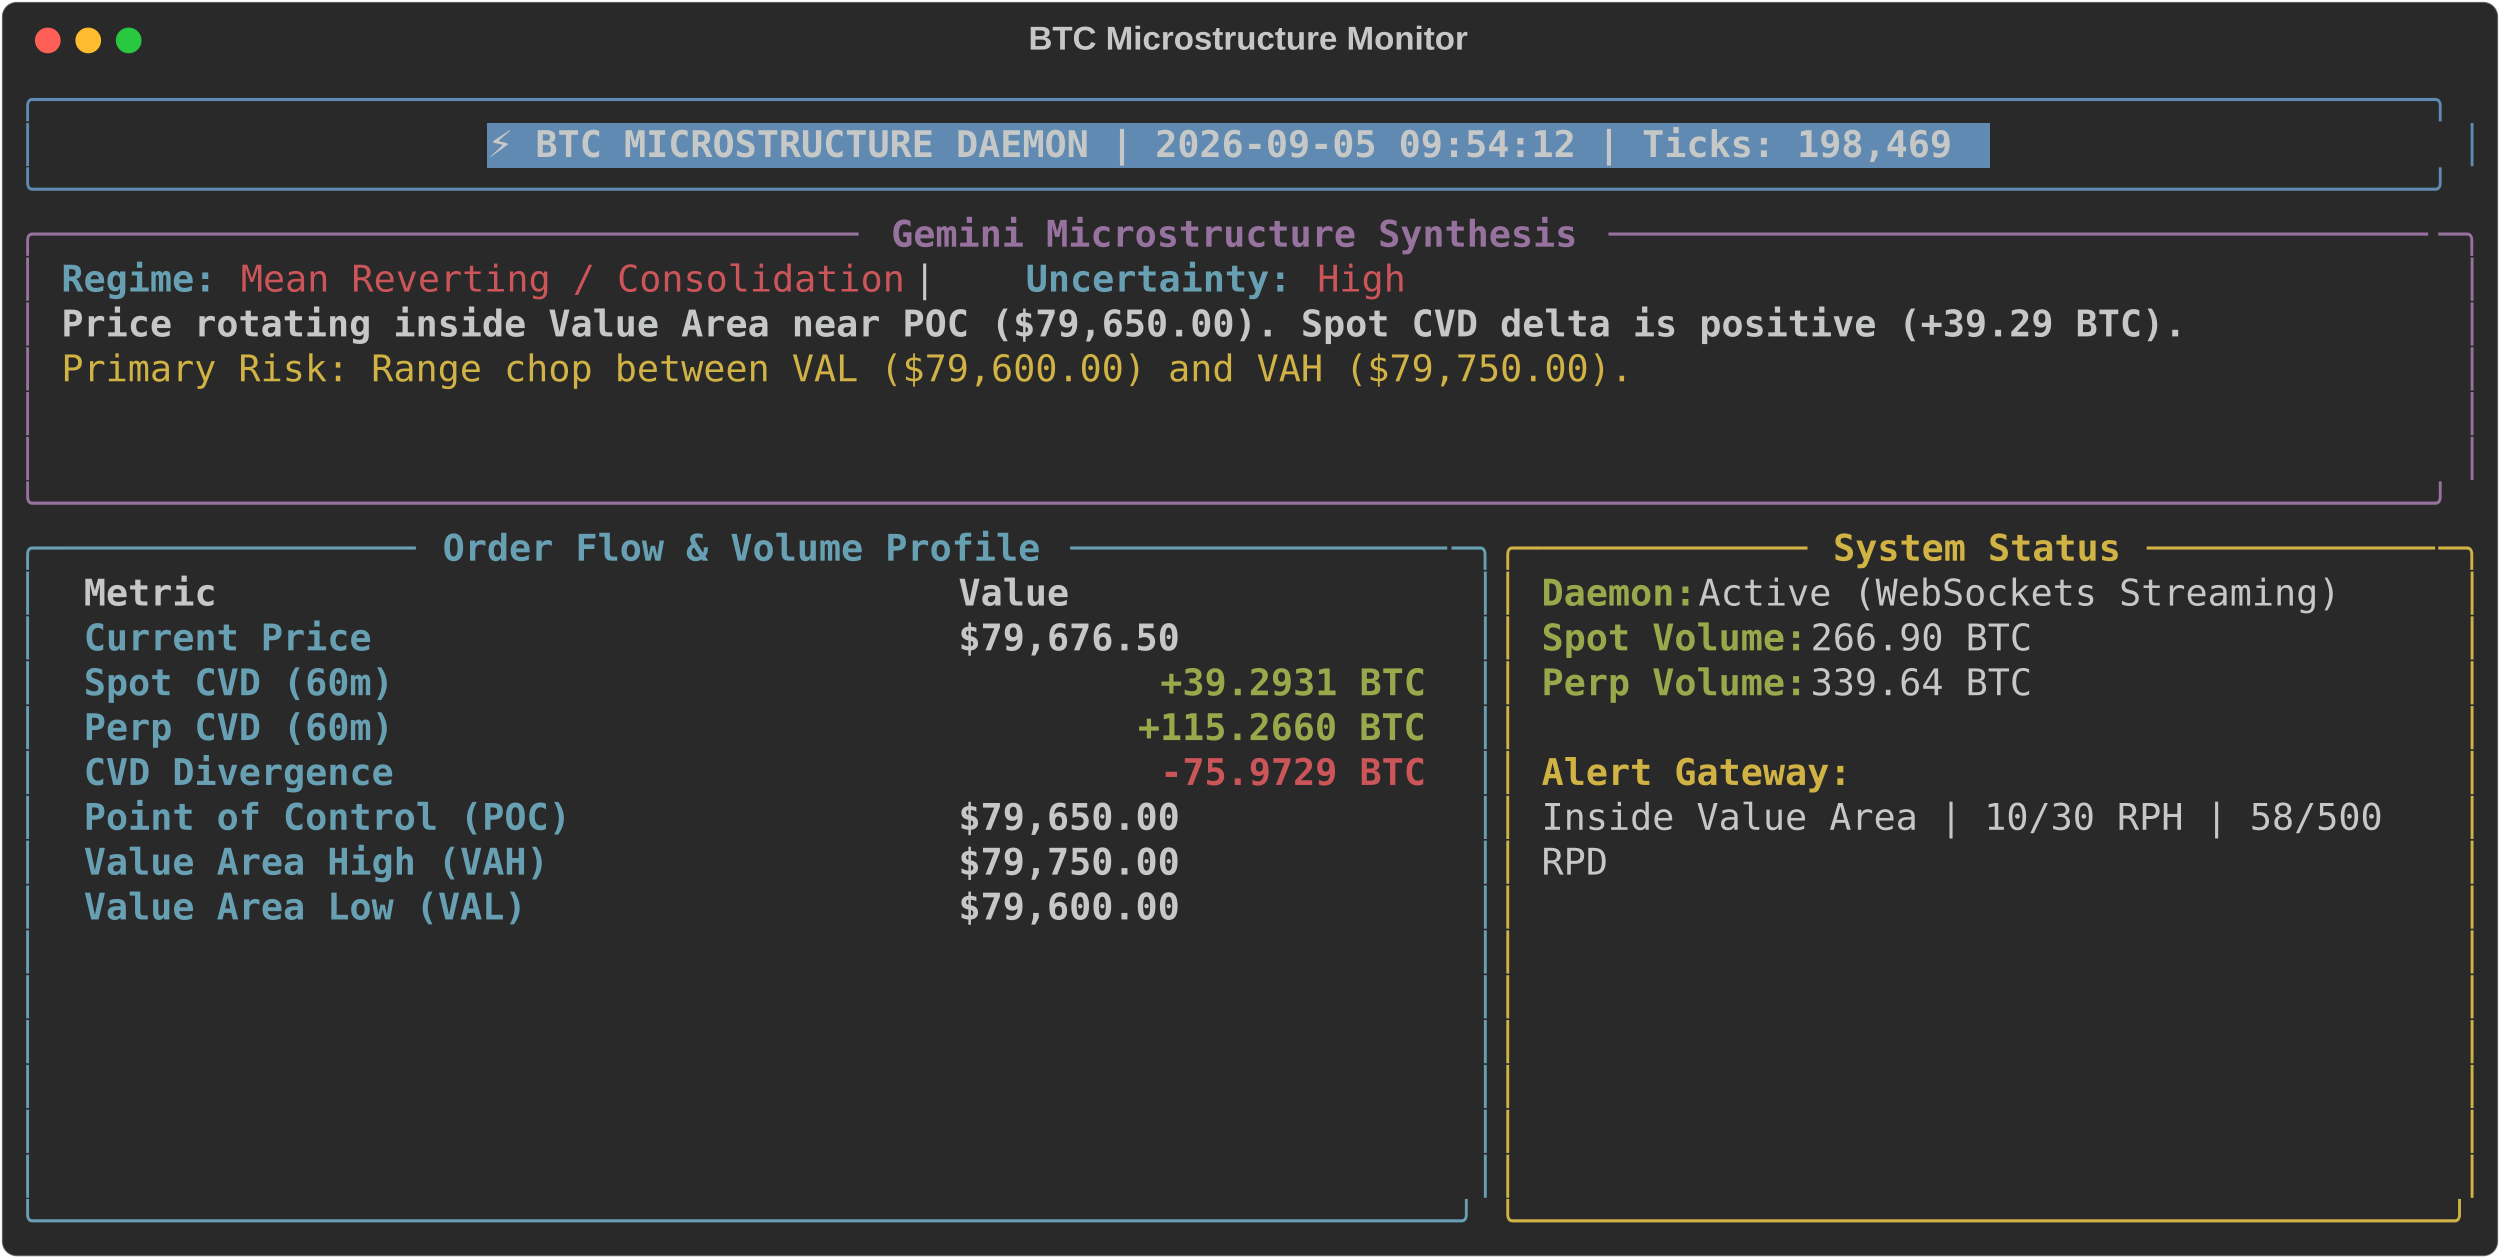
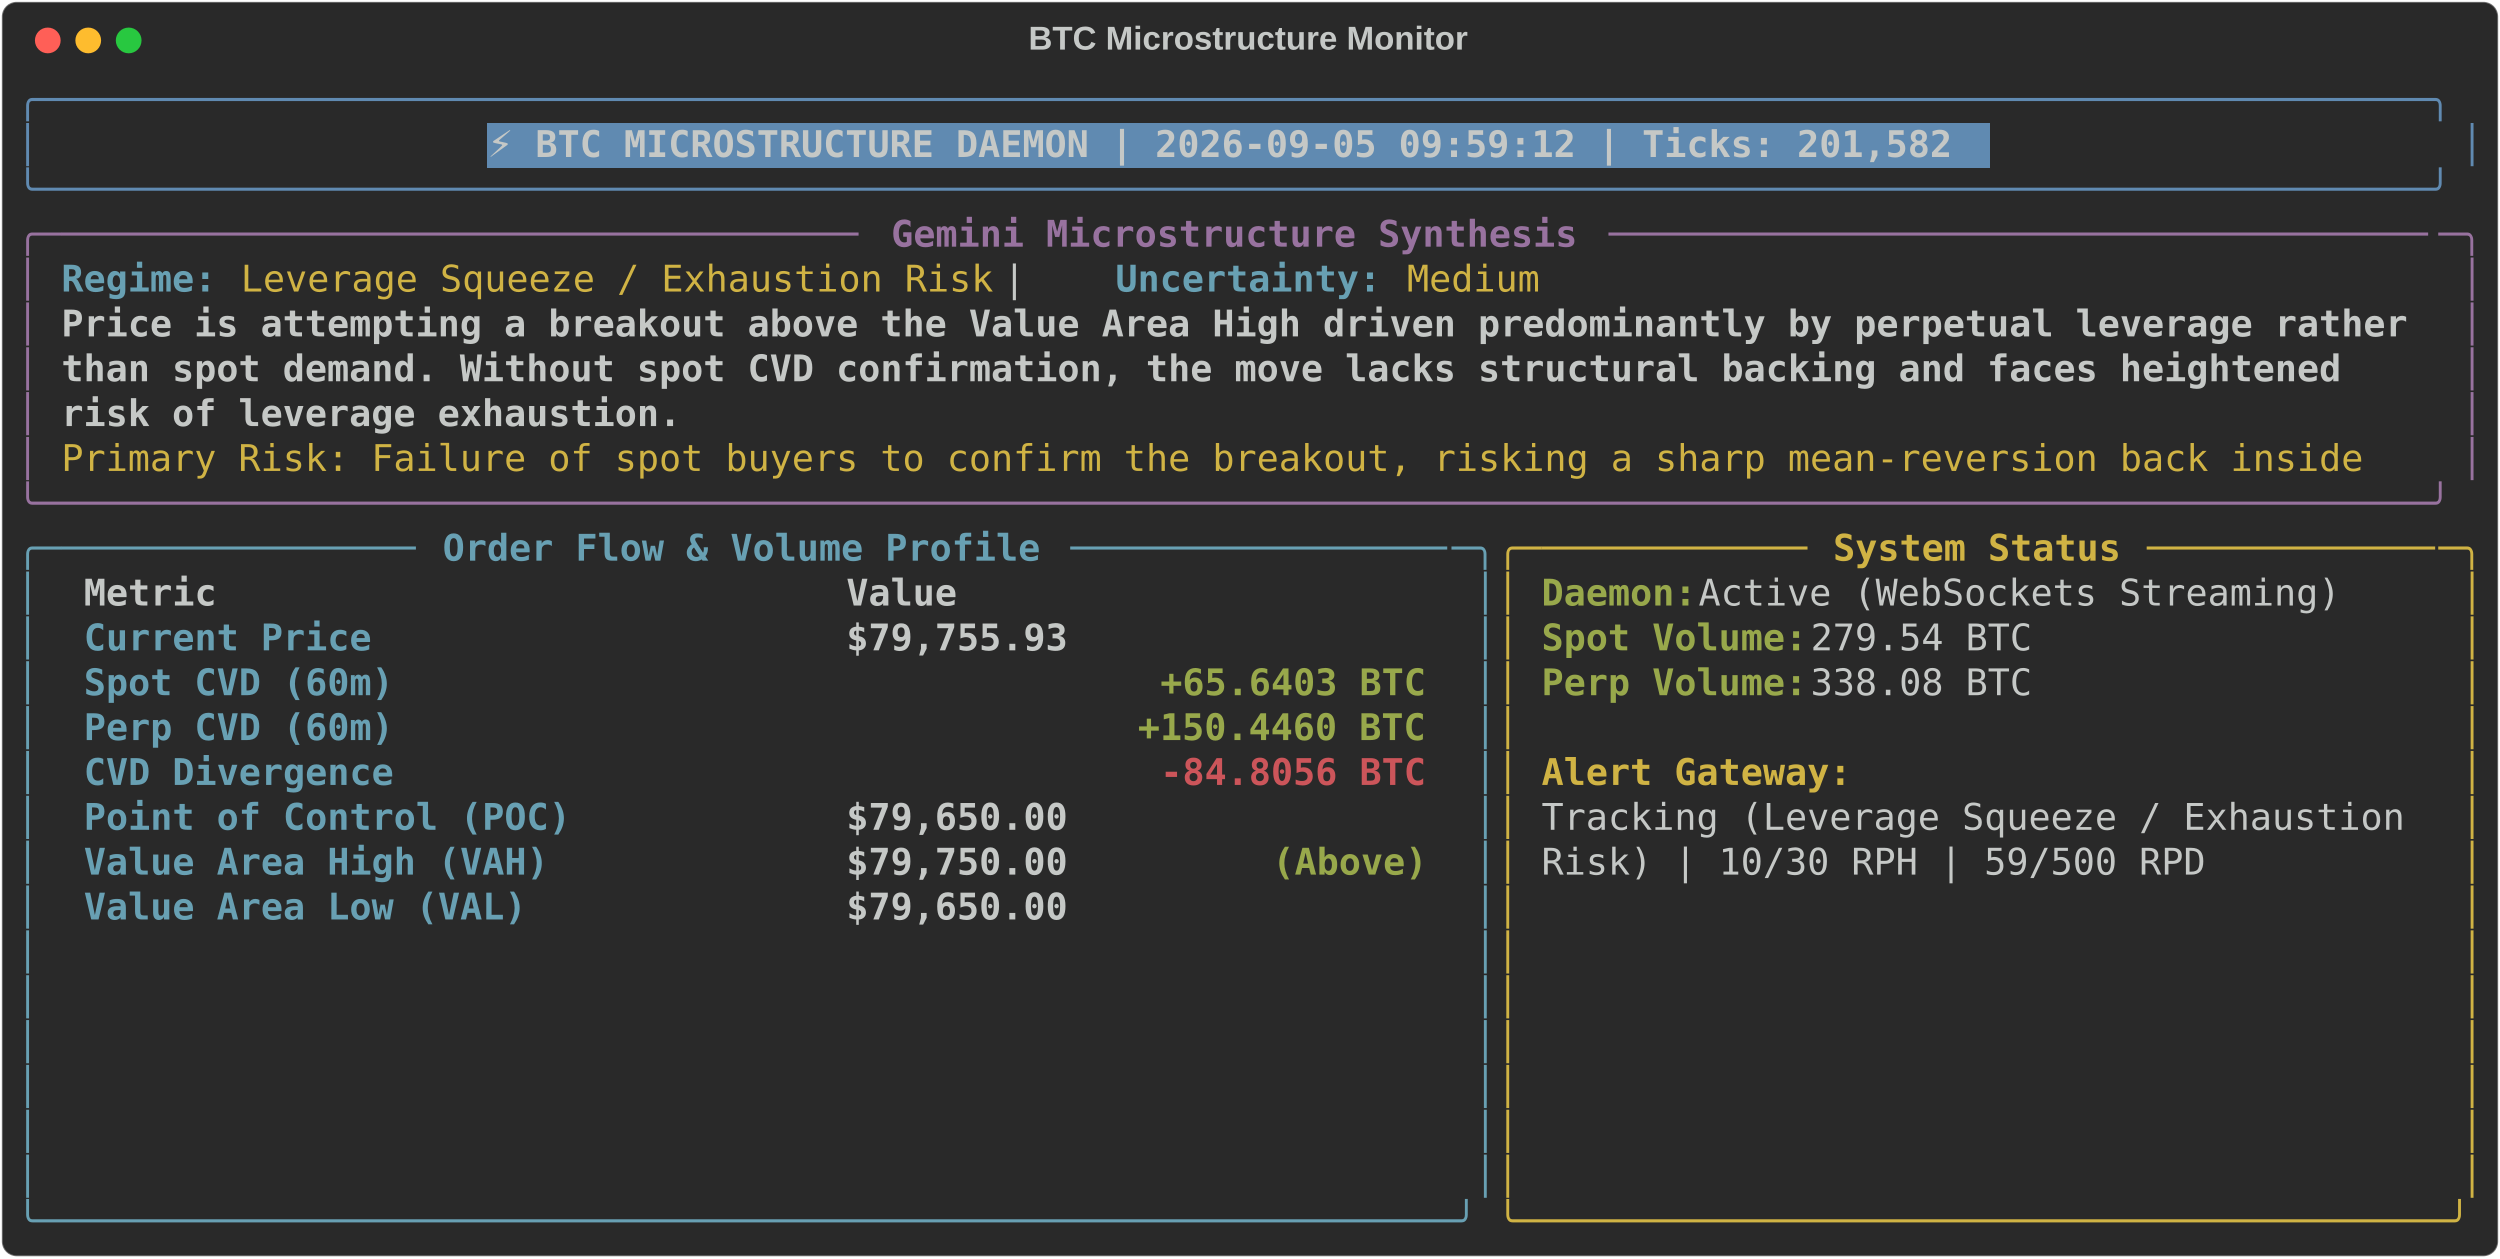
<svg xmlns="http://www.w3.org/2000/svg" class="rich-terminal" viewBox="0 0 1360 684.4">
  <style>

    @font-face {
        font-family: "Fira Code";
        src: local("FiraCode-Regular"),
                url("https://cdnjs.cloudflare.com/ajax/libs/firacode/6.2.0/woff2/FiraCode-Regular.woff2") format("woff2"),
                url("https://cdnjs.cloudflare.com/ajax/libs/firacode/6.2.0/woff/FiraCode-Regular.woff") format("woff");
        font-style: normal;
        font-weight: 400;
    }
    @font-face {
        font-family: "Fira Code";
        src: local("FiraCode-Bold"),
                url("https://cdnjs.cloudflare.com/ajax/libs/firacode/6.2.0/woff2/FiraCode-Bold.woff2") format("woff2"),
                url("https://cdnjs.cloudflare.com/ajax/libs/firacode/6.2.0/woff/FiraCode-Bold.woff") format("woff");
        font-style: bold;
        font-weight: 700;
    }

-     .terminal-1803572306-matrix {
+     .terminal-4224244696-matrix {
        font-family: Fira Code, monospace;
        font-size: 20px;
        line-height: 24.4px;
        font-variant-east-asian: full-width;
    }

-     .terminal-1803572306-title {
+     .terminal-4224244696-title {
        font-size: 18px;
        font-weight: bold;
        font-family: arial;
    }

-     .terminal-1803572306-r1 { fill: #608ab1 }
- .terminal-1803572306-r2 { fill: #c5c8c6 }
- .terminal-1803572306-r3 { fill: #c5c8c6;font-weight: bold }
- .terminal-1803572306-r4 { fill: #98729f }
- .terminal-1803572306-r5 { fill: #98729f;font-weight: bold }
- .terminal-1803572306-r6 { fill: #68a0b3;font-weight: bold }
- .terminal-1803572306-r7 { fill: #cc555a }
- .terminal-1803572306-r8 { fill: #d0b344 }
- .terminal-1803572306-r9 { fill: #68a0b3 }
- .terminal-1803572306-r10 { fill: #d0b344;font-weight: bold }
- .terminal-1803572306-r11 { fill: #98a84b;font-weight: bold }
- .terminal-1803572306-r12 { fill: #cc555a;font-weight: bold }
+     .terminal-4224244696-r1 { fill: #608ab1 }
+ .terminal-4224244696-r2 { fill: #c5c8c6 }
+ .terminal-4224244696-r3 { fill: #c5c8c6;font-weight: bold }
+ .terminal-4224244696-r4 { fill: #98729f }
+ .terminal-4224244696-r5 { fill: #98729f;font-weight: bold }
+ .terminal-4224244696-r6 { fill: #68a0b3;font-weight: bold }
+ .terminal-4224244696-r7 { fill: #d0b344 }
+ .terminal-4224244696-r8 { fill: #68a0b3 }
+ .terminal-4224244696-r9 { fill: #d0b344;font-weight: bold }
+ .terminal-4224244696-r10 { fill: #98a84b;font-weight: bold }
+ .terminal-4224244696-r11 { fill: #cc555a;font-weight: bold }
    </style>
  <defs>
-     <clipPath id="terminal-1803572306-clip-terminal">
+     <clipPath id="terminal-4224244696-clip-terminal">
      <rect x="0" y="0" width="1341.0" height="633.4" />
    </clipPath>
-     <clipPath id="terminal-1803572306-line-0">
+     <clipPath id="terminal-4224244696-line-0">
      <rect x="0" y="1.5" width="1342" height="24.65" />
    </clipPath>
-     <clipPath id="terminal-1803572306-line-1">
+     <clipPath id="terminal-4224244696-line-1">
      <rect x="0" y="25.9" width="1342" height="24.65" />
    </clipPath>
-     <clipPath id="terminal-1803572306-line-2">
+     <clipPath id="terminal-4224244696-line-2">
      <rect x="0" y="50.3" width="1342" height="24.65" />
    </clipPath>
-     <clipPath id="terminal-1803572306-line-3">
+     <clipPath id="terminal-4224244696-line-3">
      <rect x="0" y="74.7" width="1342" height="24.65" />
    </clipPath>
-     <clipPath id="terminal-1803572306-line-4">
+     <clipPath id="terminal-4224244696-line-4">
      <rect x="0" y="99.1" width="1342" height="24.65" />
    </clipPath>
-     <clipPath id="terminal-1803572306-line-5">
+     <clipPath id="terminal-4224244696-line-5">
      <rect x="0" y="123.5" width="1342" height="24.65" />
    </clipPath>
-     <clipPath id="terminal-1803572306-line-6">
+     <clipPath id="terminal-4224244696-line-6">
      <rect x="0" y="147.9" width="1342" height="24.65" />
    </clipPath>
-     <clipPath id="terminal-1803572306-line-7">
+     <clipPath id="terminal-4224244696-line-7">
      <rect x="0" y="172.3" width="1342" height="24.65" />
    </clipPath>
-     <clipPath id="terminal-1803572306-line-8">
+     <clipPath id="terminal-4224244696-line-8">
      <rect x="0" y="196.7" width="1342" height="24.65" />
    </clipPath>
-     <clipPath id="terminal-1803572306-line-9">
+     <clipPath id="terminal-4224244696-line-9">
      <rect x="0" y="221.1" width="1342" height="24.65" />
    </clipPath>
-     <clipPath id="terminal-1803572306-line-10">
+     <clipPath id="terminal-4224244696-line-10">
      <rect x="0" y="245.5" width="1342" height="24.65" />
    </clipPath>
-     <clipPath id="terminal-1803572306-line-11">
+     <clipPath id="terminal-4224244696-line-11">
      <rect x="0" y="269.9" width="1342" height="24.65" />
    </clipPath>
-     <clipPath id="terminal-1803572306-line-12">
+     <clipPath id="terminal-4224244696-line-12">
      <rect x="0" y="294.3" width="1342" height="24.65" />
    </clipPath>
-     <clipPath id="terminal-1803572306-line-13">
+     <clipPath id="terminal-4224244696-line-13">
      <rect x="0" y="318.7" width="1342" height="24.65" />
    </clipPath>
-     <clipPath id="terminal-1803572306-line-14">
+     <clipPath id="terminal-4224244696-line-14">
      <rect x="0" y="343.1" width="1342" height="24.65" />
    </clipPath>
-     <clipPath id="terminal-1803572306-line-15">
+     <clipPath id="terminal-4224244696-line-15">
      <rect x="0" y="367.5" width="1342" height="24.65" />
    </clipPath>
-     <clipPath id="terminal-1803572306-line-16">
+     <clipPath id="terminal-4224244696-line-16">
      <rect x="0" y="391.9" width="1342" height="24.65" />
    </clipPath>
-     <clipPath id="terminal-1803572306-line-17">
+     <clipPath id="terminal-4224244696-line-17">
      <rect x="0" y="416.3" width="1342" height="24.65" />
    </clipPath>
-     <clipPath id="terminal-1803572306-line-18">
+     <clipPath id="terminal-4224244696-line-18">
      <rect x="0" y="440.7" width="1342" height="24.65" />
    </clipPath>
-     <clipPath id="terminal-1803572306-line-19">
+     <clipPath id="terminal-4224244696-line-19">
      <rect x="0" y="465.1" width="1342" height="24.65" />
    </clipPath>
-     <clipPath id="terminal-1803572306-line-20">
+     <clipPath id="terminal-4224244696-line-20">
      <rect x="0" y="489.5" width="1342" height="24.65" />
    </clipPath>
-     <clipPath id="terminal-1803572306-line-21">
+     <clipPath id="terminal-4224244696-line-21">
      <rect x="0" y="513.9" width="1342" height="24.65" />
    </clipPath>
-     <clipPath id="terminal-1803572306-line-22">
+     <clipPath id="terminal-4224244696-line-22">
      <rect x="0" y="538.3" width="1342" height="24.65" />
    </clipPath>
-     <clipPath id="terminal-1803572306-line-23">
+     <clipPath id="terminal-4224244696-line-23">
      <rect x="0" y="562.7" width="1342" height="24.65" />
    </clipPath>
-     <clipPath id="terminal-1803572306-line-24">
+     <clipPath id="terminal-4224244696-line-24">
      <rect x="0" y="587.1" width="1342" height="24.65" />
    </clipPath>
  </defs>
  <rect fill="#292929" stroke="rgba(255,255,255,0.35)" stroke-width="1" x="1" y="1" width="1358" height="682.4" rx="8" />
-   <text class="terminal-1803572306-title" fill="#c5c8c6" text-anchor="middle" x="679" y="27">BTC Microstructure Monitor</text>
+   <text class="terminal-4224244696-title" fill="#c5c8c6" text-anchor="middle" x="679" y="27">BTC Microstructure Monitor</text>
  <g transform="translate(26,22)">
    <circle cx="0" cy="0" r="7" fill="#ff5f57" />
    <circle cx="22" cy="0" r="7" fill="#febc2e" />
    <circle cx="44" cy="0" r="7" fill="#28c840" />
  </g>
-   <g transform="translate(9, 41)" clip-path="url(#terminal-1803572306-clip-terminal)">
+   <g transform="translate(9, 41)" clip-path="url(#terminal-4224244696-clip-terminal)">
    <rect fill="#608ab1" x="256.2" y="25.9" width="817.4" height="24.65" shape-rendering="crispEdges" />
-     <g class="terminal-1803572306-matrix">
-       <text class="terminal-1803572306-r1" x="0" y="20" textLength="1342" clip-path="url(#terminal-1803572306-line-0)">╭────────────────────────────────────────────────────────────────────────────────────────────────────────────╮</text>
-       <text class="terminal-1803572306-r2" x="1342" y="20" textLength="12.2" clip-path="url(#terminal-1803572306-line-0)">
- </text>
-       <text class="terminal-1803572306-r1" x="0" y="44.4" textLength="12.2" clip-path="url(#terminal-1803572306-line-1)">│</text>
-       <text class="terminal-1803572306-r3" x="256.2" y="44.4" textLength="805.2" clip-path="url(#terminal-1803572306-line-1)">⚡ BTC MICROSTRUCTURE DAEMON | 2026-09-05 09:54:12 | Ticks: 198,469</text>
-       <text class="terminal-1803572306-r1" x="1329.8" y="44.4" textLength="12.2" clip-path="url(#terminal-1803572306-line-1)">│</text>
-       <text class="terminal-1803572306-r2" x="1342" y="44.4" textLength="12.2" clip-path="url(#terminal-1803572306-line-1)">
- </text>
-       <text class="terminal-1803572306-r1" x="0" y="68.8" textLength="1342" clip-path="url(#terminal-1803572306-line-2)">╰────────────────────────────────────────────────────────────────────────────────────────────────────────────╯</text>
-       <text class="terminal-1803572306-r2" x="1342" y="68.8" textLength="12.2" clip-path="url(#terminal-1803572306-line-2)">
- </text>
-       <text class="terminal-1803572306-r4" x="0" y="93.2" textLength="24.4" clip-path="url(#terminal-1803572306-line-3)">╭─</text>
-       <text class="terminal-1803572306-r4" x="24.4" y="93.2" textLength="439.2" clip-path="url(#terminal-1803572306-line-3)">────────────────────────────────────</text>
-       <text class="terminal-1803572306-r5" x="475.8" y="93.2" textLength="378.2" clip-path="url(#terminal-1803572306-line-3)">Gemini Microstructure Synthesis</text>
-       <text class="terminal-1803572306-r4" x="866.2" y="93.2" textLength="451.4" clip-path="url(#terminal-1803572306-line-3)">─────────────────────────────────────</text>
-       <text class="terminal-1803572306-r4" x="1317.6" y="93.2" textLength="24.4" clip-path="url(#terminal-1803572306-line-3)">─╮</text>
-       <text class="terminal-1803572306-r2" x="1342" y="93.2" textLength="12.2" clip-path="url(#terminal-1803572306-line-3)">
- </text>
-       <text class="terminal-1803572306-r4" x="0" y="117.6" textLength="12.2" clip-path="url(#terminal-1803572306-line-4)">│</text>
-       <text class="terminal-1803572306-r6" x="24.4" y="117.6" textLength="85.4" clip-path="url(#terminal-1803572306-line-4)">Regime:</text>
-       <text class="terminal-1803572306-r7" x="122" y="117.6" textLength="366" clip-path="url(#terminal-1803572306-line-4)">Mean Reverting / Consolidation</text>
-       <text class="terminal-1803572306-r2" x="488" y="117.6" textLength="61" clip-path="url(#terminal-1803572306-line-4)">  |  </text>
-       <text class="terminal-1803572306-r6" x="549" y="117.6" textLength="146.4" clip-path="url(#terminal-1803572306-line-4)">Uncertainty:</text>
-       <text class="terminal-1803572306-r7" x="707.6" y="117.6" textLength="48.8" clip-path="url(#terminal-1803572306-line-4)">High</text>
-       <text class="terminal-1803572306-r4" x="1329.8" y="117.6" textLength="12.2" clip-path="url(#terminal-1803572306-line-4)">│</text>
-       <text class="terminal-1803572306-r2" x="1342" y="117.6" textLength="12.2" clip-path="url(#terminal-1803572306-line-4)">
- </text>
-       <text class="terminal-1803572306-r4" x="0" y="142" textLength="12.2" clip-path="url(#terminal-1803572306-line-5)">│</text>
-       <text class="terminal-1803572306-r3" x="24.4" y="142" textLength="1171.2" clip-path="url(#terminal-1803572306-line-5)">Price rotating inside Value Area near POC ($79,650.00). Spot CVD delta is positive (+39.29 BTC).</text>
-       <text class="terminal-1803572306-r4" x="1329.8" y="142" textLength="12.2" clip-path="url(#terminal-1803572306-line-5)">│</text>
-       <text class="terminal-1803572306-r2" x="1342" y="142" textLength="12.2" clip-path="url(#terminal-1803572306-line-5)">
- </text>
-       <text class="terminal-1803572306-r4" x="0" y="166.4" textLength="12.2" clip-path="url(#terminal-1803572306-line-6)">│</text>
-       <text class="terminal-1803572306-r8" x="24.4" y="166.4" textLength="866.2" clip-path="url(#terminal-1803572306-line-6)">Primary Risk: Range chop between VAL ($79,600.00) and VAH ($79,750.00).</text>
-       <text class="terminal-1803572306-r4" x="1329.8" y="166.4" textLength="12.2" clip-path="url(#terminal-1803572306-line-6)">│</text>
-       <text class="terminal-1803572306-r2" x="1342" y="166.4" textLength="12.2" clip-path="url(#terminal-1803572306-line-6)">
- </text>
-       <text class="terminal-1803572306-r4" x="0" y="190.8" textLength="12.2" clip-path="url(#terminal-1803572306-line-7)">│</text>
-       <text class="terminal-1803572306-r4" x="1329.8" y="190.8" textLength="12.2" clip-path="url(#terminal-1803572306-line-7)">│</text>
-       <text class="terminal-1803572306-r2" x="1342" y="190.8" textLength="12.2" clip-path="url(#terminal-1803572306-line-7)">
- </text>
-       <text class="terminal-1803572306-r4" x="0" y="215.2" textLength="12.2" clip-path="url(#terminal-1803572306-line-8)">│</text>
-       <text class="terminal-1803572306-r4" x="1329.8" y="215.2" textLength="12.2" clip-path="url(#terminal-1803572306-line-8)">│</text>
-       <text class="terminal-1803572306-r2" x="1342" y="215.2" textLength="12.2" clip-path="url(#terminal-1803572306-line-8)">
- </text>
-       <text class="terminal-1803572306-r4" x="0" y="239.6" textLength="1342" clip-path="url(#terminal-1803572306-line-9)">╰────────────────────────────────────────────────────────────────────────────────────────────────────────────╯</text>
-       <text class="terminal-1803572306-r2" x="1342" y="239.6" textLength="12.2" clip-path="url(#terminal-1803572306-line-9)">
- </text>
-       <text class="terminal-1803572306-r9" x="0" y="264" textLength="24.4" clip-path="url(#terminal-1803572306-line-10)">╭─</text>
-       <text class="terminal-1803572306-r9" x="24.4" y="264" textLength="195.2" clip-path="url(#terminal-1803572306-line-10)">────────────────</text>
-       <text class="terminal-1803572306-r6" x="231.8" y="264" textLength="329.4" clip-path="url(#terminal-1803572306-line-10)">Order Flow &amp; Volume Profile</text>
-       <text class="terminal-1803572306-r9" x="573.4" y="264" textLength="207.4" clip-path="url(#terminal-1803572306-line-10)">─────────────────</text>
-       <text class="terminal-1803572306-r9" x="780.8" y="264" textLength="24.4" clip-path="url(#terminal-1803572306-line-10)">─╮</text>
-       <text class="terminal-1803572306-r8" x="805.2" y="264" textLength="24.4" clip-path="url(#terminal-1803572306-line-10)">╭─</text>
-       <text class="terminal-1803572306-r8" x="829.6" y="264" textLength="146.4" clip-path="url(#terminal-1803572306-line-10)">────────────</text>
-       <text class="terminal-1803572306-r10" x="988.2" y="264" textLength="158.6" clip-path="url(#terminal-1803572306-line-10)">System Status</text>
-       <text class="terminal-1803572306-r8" x="1159" y="264" textLength="158.6" clip-path="url(#terminal-1803572306-line-10)">─────────────</text>
-       <text class="terminal-1803572306-r8" x="1317.6" y="264" textLength="24.4" clip-path="url(#terminal-1803572306-line-10)">─╮</text>
-       <text class="terminal-1803572306-r2" x="1342" y="264" textLength="12.2" clip-path="url(#terminal-1803572306-line-10)">
- </text>
-       <text class="terminal-1803572306-r9" x="0" y="288.4" textLength="12.2" clip-path="url(#terminal-1803572306-line-11)">│</text>
-       <text class="terminal-1803572306-r3" x="36.6" y="288.4" textLength="451.4" clip-path="url(#terminal-1803572306-line-11)">Metric                               </text>
-       <text class="terminal-1803572306-r3" x="512.4" y="288.4" textLength="256.2" clip-path="url(#terminal-1803572306-line-11)">                Value</text>
-       <text class="terminal-1803572306-r9" x="793" y="288.4" textLength="12.2" clip-path="url(#terminal-1803572306-line-11)">│</text>
-       <text class="terminal-1803572306-r8" x="805.2" y="288.4" textLength="12.2" clip-path="url(#terminal-1803572306-line-11)">│</text>
-       <text class="terminal-1803572306-r11" x="829.6" y="288.4" textLength="85.4" clip-path="url(#terminal-1803572306-line-11)">Daemon:</text>
-       <text class="terminal-1803572306-r2" x="915" y="288.4" textLength="366" clip-path="url(#terminal-1803572306-line-11)"> Active (WebSockets Streaming)</text>
-       <text class="terminal-1803572306-r8" x="1329.8" y="288.4" textLength="12.2" clip-path="url(#terminal-1803572306-line-11)">│</text>
-       <text class="terminal-1803572306-r2" x="1342" y="288.4" textLength="12.2" clip-path="url(#terminal-1803572306-line-11)">
- </text>
-       <text class="terminal-1803572306-r9" x="0" y="312.8" textLength="12.2" clip-path="url(#terminal-1803572306-line-12)">│</text>
-       <text class="terminal-1803572306-r6" x="36.6" y="312.8" textLength="451.4" clip-path="url(#terminal-1803572306-line-12)">Current Price                        </text>
-       <text class="terminal-1803572306-r3" x="512.4" y="312.8" textLength="256.2" clip-path="url(#terminal-1803572306-line-12)">           $79,676.50</text>
-       <text class="terminal-1803572306-r9" x="793" y="312.8" textLength="12.2" clip-path="url(#terminal-1803572306-line-12)">│</text>
-       <text class="terminal-1803572306-r8" x="805.2" y="312.8" textLength="12.2" clip-path="url(#terminal-1803572306-line-12)">│</text>
-       <text class="terminal-1803572306-r11" x="829.6" y="312.8" textLength="146.4" clip-path="url(#terminal-1803572306-line-12)">Spot Volume:</text>
-       <text class="terminal-1803572306-r2" x="976" y="312.8" textLength="134.2" clip-path="url(#terminal-1803572306-line-12)"> 266.90 BTC</text>
-       <text class="terminal-1803572306-r8" x="1329.8" y="312.8" textLength="12.2" clip-path="url(#terminal-1803572306-line-12)">│</text>
-       <text class="terminal-1803572306-r2" x="1342" y="312.8" textLength="12.2" clip-path="url(#terminal-1803572306-line-12)">
- </text>
-       <text class="terminal-1803572306-r9" x="0" y="337.2" textLength="12.2" clip-path="url(#terminal-1803572306-line-13)">│</text>
-       <text class="terminal-1803572306-r6" x="36.6" y="337.2" textLength="451.4" clip-path="url(#terminal-1803572306-line-13)">Spot CVD (60m)                       </text>
-       <text class="terminal-1803572306-r11" x="622.2" y="337.2" textLength="146.4" clip-path="url(#terminal-1803572306-line-13)">+39.2931 BTC</text>
-       <text class="terminal-1803572306-r9" x="793" y="337.2" textLength="12.2" clip-path="url(#terminal-1803572306-line-13)">│</text>
-       <text class="terminal-1803572306-r8" x="805.2" y="337.2" textLength="12.2" clip-path="url(#terminal-1803572306-line-13)">│</text>
-       <text class="terminal-1803572306-r11" x="829.6" y="337.2" textLength="146.4" clip-path="url(#terminal-1803572306-line-13)">Perp Volume:</text>
-       <text class="terminal-1803572306-r2" x="976" y="337.2" textLength="134.2" clip-path="url(#terminal-1803572306-line-13)"> 339.64 BTC</text>
-       <text class="terminal-1803572306-r8" x="1329.8" y="337.2" textLength="12.2" clip-path="url(#terminal-1803572306-line-13)">│</text>
-       <text class="terminal-1803572306-r2" x="1342" y="337.2" textLength="12.2" clip-path="url(#terminal-1803572306-line-13)">
- </text>
-       <text class="terminal-1803572306-r9" x="0" y="361.6" textLength="12.2" clip-path="url(#terminal-1803572306-line-14)">│</text>
-       <text class="terminal-1803572306-r6" x="36.6" y="361.6" textLength="451.4" clip-path="url(#terminal-1803572306-line-14)">Perp CVD (60m)                       </text>
-       <text class="terminal-1803572306-r11" x="610" y="361.6" textLength="158.6" clip-path="url(#terminal-1803572306-line-14)">+115.2660 BTC</text>
-       <text class="terminal-1803572306-r9" x="793" y="361.6" textLength="12.2" clip-path="url(#terminal-1803572306-line-14)">│</text>
-       <text class="terminal-1803572306-r8" x="805.2" y="361.6" textLength="12.2" clip-path="url(#terminal-1803572306-line-14)">│</text>
-       <text class="terminal-1803572306-r8" x="1329.8" y="361.6" textLength="12.2" clip-path="url(#terminal-1803572306-line-14)">│</text>
-       <text class="terminal-1803572306-r2" x="1342" y="361.6" textLength="12.2" clip-path="url(#terminal-1803572306-line-14)">
- </text>
-       <text class="terminal-1803572306-r9" x="0" y="386" textLength="12.2" clip-path="url(#terminal-1803572306-line-15)">│</text>
-       <text class="terminal-1803572306-r6" x="36.6" y="386" textLength="451.4" clip-path="url(#terminal-1803572306-line-15)">CVD Divergence                       </text>
-       <text class="terminal-1803572306-r12" x="622.2" y="386" textLength="146.4" clip-path="url(#terminal-1803572306-line-15)">-75.9729 BTC</text>
-       <text class="terminal-1803572306-r9" x="793" y="386" textLength="12.2" clip-path="url(#terminal-1803572306-line-15)">│</text>
-       <text class="terminal-1803572306-r8" x="805.2" y="386" textLength="12.2" clip-path="url(#terminal-1803572306-line-15)">│</text>
-       <text class="terminal-1803572306-r10" x="829.6" y="386" textLength="170.8" clip-path="url(#terminal-1803572306-line-15)">Alert Gateway:</text>
-       <text class="terminal-1803572306-r8" x="1329.8" y="386" textLength="12.2" clip-path="url(#terminal-1803572306-line-15)">│</text>
-       <text class="terminal-1803572306-r2" x="1342" y="386" textLength="12.2" clip-path="url(#terminal-1803572306-line-15)">
- </text>
-       <text class="terminal-1803572306-r9" x="0" y="410.4" textLength="12.2" clip-path="url(#terminal-1803572306-line-16)">│</text>
-       <text class="terminal-1803572306-r6" x="36.6" y="410.4" textLength="451.4" clip-path="url(#terminal-1803572306-line-16)">Point of Control (POC)               </text>
-       <text class="terminal-1803572306-r3" x="512.4" y="410.4" textLength="256.2" clip-path="url(#terminal-1803572306-line-16)">           $79,650.00</text>
-       <text class="terminal-1803572306-r9" x="793" y="410.4" textLength="12.2" clip-path="url(#terminal-1803572306-line-16)">│</text>
-       <text class="terminal-1803572306-r8" x="805.2" y="410.4" textLength="12.2" clip-path="url(#terminal-1803572306-line-16)">│</text>
-       <text class="terminal-1803572306-r2" x="829.6" y="410.4" textLength="475.8" clip-path="url(#terminal-1803572306-line-16)">Inside Value Area | 10/30 RPH | 58/500 </text>
-       <text class="terminal-1803572306-r8" x="1329.8" y="410.4" textLength="12.2" clip-path="url(#terminal-1803572306-line-16)">│</text>
-       <text class="terminal-1803572306-r2" x="1342" y="410.4" textLength="12.2" clip-path="url(#terminal-1803572306-line-16)">
- </text>
-       <text class="terminal-1803572306-r9" x="0" y="434.8" textLength="12.2" clip-path="url(#terminal-1803572306-line-17)">│</text>
-       <text class="terminal-1803572306-r6" x="36.6" y="434.8" textLength="451.4" clip-path="url(#terminal-1803572306-line-17)">Value Area High (VAH)                </text>
-       <text class="terminal-1803572306-r3" x="512.4" y="434.8" textLength="256.2" clip-path="url(#terminal-1803572306-line-17)">           $79,750.00</text>
-       <text class="terminal-1803572306-r9" x="793" y="434.8" textLength="12.2" clip-path="url(#terminal-1803572306-line-17)">│</text>
-       <text class="terminal-1803572306-r8" x="805.2" y="434.8" textLength="12.2" clip-path="url(#terminal-1803572306-line-17)">│</text>
-       <text class="terminal-1803572306-r2" x="829.6" y="434.8" textLength="36.6" clip-path="url(#terminal-1803572306-line-17)">RPD</text>
-       <text class="terminal-1803572306-r8" x="1329.8" y="434.8" textLength="12.2" clip-path="url(#terminal-1803572306-line-17)">│</text>
-       <text class="terminal-1803572306-r2" x="1342" y="434.8" textLength="12.2" clip-path="url(#terminal-1803572306-line-17)">
- </text>
-       <text class="terminal-1803572306-r9" x="0" y="459.2" textLength="12.2" clip-path="url(#terminal-1803572306-line-18)">│</text>
-       <text class="terminal-1803572306-r6" x="36.6" y="459.2" textLength="451.4" clip-path="url(#terminal-1803572306-line-18)">Value Area Low (VAL)                 </text>
-       <text class="terminal-1803572306-r3" x="512.4" y="459.2" textLength="256.2" clip-path="url(#terminal-1803572306-line-18)">           $79,600.00</text>
-       <text class="terminal-1803572306-r9" x="793" y="459.2" textLength="12.2" clip-path="url(#terminal-1803572306-line-18)">│</text>
-       <text class="terminal-1803572306-r8" x="805.2" y="459.2" textLength="12.2" clip-path="url(#terminal-1803572306-line-18)">│</text>
-       <text class="terminal-1803572306-r8" x="1329.8" y="459.2" textLength="12.2" clip-path="url(#terminal-1803572306-line-18)">│</text>
-       <text class="terminal-1803572306-r2" x="1342" y="459.2" textLength="12.2" clip-path="url(#terminal-1803572306-line-18)">
- </text>
-       <text class="terminal-1803572306-r9" x="0" y="483.6" textLength="12.2" clip-path="url(#terminal-1803572306-line-19)">│</text>
-       <text class="terminal-1803572306-r9" x="793" y="483.6" textLength="12.2" clip-path="url(#terminal-1803572306-line-19)">│</text>
-       <text class="terminal-1803572306-r8" x="805.2" y="483.6" textLength="12.2" clip-path="url(#terminal-1803572306-line-19)">│</text>
-       <text class="terminal-1803572306-r8" x="1329.8" y="483.6" textLength="12.2" clip-path="url(#terminal-1803572306-line-19)">│</text>
-       <text class="terminal-1803572306-r2" x="1342" y="483.6" textLength="12.2" clip-path="url(#terminal-1803572306-line-19)">
- </text>
-       <text class="terminal-1803572306-r9" x="0" y="508" textLength="12.2" clip-path="url(#terminal-1803572306-line-20)">│</text>
-       <text class="terminal-1803572306-r9" x="793" y="508" textLength="12.2" clip-path="url(#terminal-1803572306-line-20)">│</text>
-       <text class="terminal-1803572306-r8" x="805.2" y="508" textLength="12.2" clip-path="url(#terminal-1803572306-line-20)">│</text>
-       <text class="terminal-1803572306-r8" x="1329.8" y="508" textLength="12.2" clip-path="url(#terminal-1803572306-line-20)">│</text>
-       <text class="terminal-1803572306-r2" x="1342" y="508" textLength="12.2" clip-path="url(#terminal-1803572306-line-20)">
- </text>
-       <text class="terminal-1803572306-r9" x="0" y="532.4" textLength="12.2" clip-path="url(#terminal-1803572306-line-21)">│</text>
-       <text class="terminal-1803572306-r9" x="793" y="532.4" textLength="12.2" clip-path="url(#terminal-1803572306-line-21)">│</text>
-       <text class="terminal-1803572306-r8" x="805.2" y="532.4" textLength="12.2" clip-path="url(#terminal-1803572306-line-21)">│</text>
-       <text class="terminal-1803572306-r8" x="1329.8" y="532.4" textLength="12.2" clip-path="url(#terminal-1803572306-line-21)">│</text>
-       <text class="terminal-1803572306-r2" x="1342" y="532.4" textLength="12.2" clip-path="url(#terminal-1803572306-line-21)">
- </text>
-       <text class="terminal-1803572306-r9" x="0" y="556.8" textLength="12.2" clip-path="url(#terminal-1803572306-line-22)">│</text>
-       <text class="terminal-1803572306-r9" x="793" y="556.8" textLength="12.2" clip-path="url(#terminal-1803572306-line-22)">│</text>
-       <text class="terminal-1803572306-r8" x="805.2" y="556.8" textLength="12.2" clip-path="url(#terminal-1803572306-line-22)">│</text>
-       <text class="terminal-1803572306-r8" x="1329.8" y="556.8" textLength="12.2" clip-path="url(#terminal-1803572306-line-22)">│</text>
-       <text class="terminal-1803572306-r2" x="1342" y="556.8" textLength="12.2" clip-path="url(#terminal-1803572306-line-22)">
- </text>
-       <text class="terminal-1803572306-r9" x="0" y="581.2" textLength="12.2" clip-path="url(#terminal-1803572306-line-23)">│</text>
-       <text class="terminal-1803572306-r9" x="793" y="581.2" textLength="12.2" clip-path="url(#terminal-1803572306-line-23)">│</text>
-       <text class="terminal-1803572306-r8" x="805.2" y="581.2" textLength="12.2" clip-path="url(#terminal-1803572306-line-23)">│</text>
-       <text class="terminal-1803572306-r8" x="1329.8" y="581.2" textLength="12.2" clip-path="url(#terminal-1803572306-line-23)">│</text>
-       <text class="terminal-1803572306-r2" x="1342" y="581.2" textLength="12.2" clip-path="url(#terminal-1803572306-line-23)">
- </text>
-       <text class="terminal-1803572306-r9" x="0" y="605.6" textLength="12.2" clip-path="url(#terminal-1803572306-line-24)">│</text>
-       <text class="terminal-1803572306-r9" x="793" y="605.6" textLength="12.2" clip-path="url(#terminal-1803572306-line-24)">│</text>
-       <text class="terminal-1803572306-r8" x="805.2" y="605.6" textLength="12.2" clip-path="url(#terminal-1803572306-line-24)">│</text>
-       <text class="terminal-1803572306-r8" x="1329.8" y="605.6" textLength="12.2" clip-path="url(#terminal-1803572306-line-24)">│</text>
-       <text class="terminal-1803572306-r2" x="1342" y="605.6" textLength="12.2" clip-path="url(#terminal-1803572306-line-24)">
- </text>
-       <text class="terminal-1803572306-r9" x="0" y="630" textLength="805.2" clip-path="url(#terminal-1803572306-line-25)">╰────────────────────────────────────────────────────────────────╯</text>
-       <text class="terminal-1803572306-r8" x="805.2" y="630" textLength="536.8" clip-path="url(#terminal-1803572306-line-25)">╰──────────────────────────────────────────╯</text>
-       <text class="terminal-1803572306-r2" x="1342" y="630" textLength="12.2" clip-path="url(#terminal-1803572306-line-25)">
+     <g class="terminal-4224244696-matrix">
+       <text class="terminal-4224244696-r1" x="0" y="20" textLength="1342" clip-path="url(#terminal-4224244696-line-0)">╭────────────────────────────────────────────────────────────────────────────────────────────────────────────╮</text>
+       <text class="terminal-4224244696-r2" x="1342" y="20" textLength="12.2" clip-path="url(#terminal-4224244696-line-0)">
+ </text>
+       <text class="terminal-4224244696-r1" x="0" y="44.4" textLength="12.2" clip-path="url(#terminal-4224244696-line-1)">│</text>
+       <text class="terminal-4224244696-r3" x="256.2" y="44.4" textLength="805.2" clip-path="url(#terminal-4224244696-line-1)">⚡ BTC MICROSTRUCTURE DAEMON | 2026-09-05 09:59:12 | Ticks: 201,582</text>
+       <text class="terminal-4224244696-r1" x="1329.8" y="44.4" textLength="12.2" clip-path="url(#terminal-4224244696-line-1)">│</text>
+       <text class="terminal-4224244696-r2" x="1342" y="44.4" textLength="12.2" clip-path="url(#terminal-4224244696-line-1)">
+ </text>
+       <text class="terminal-4224244696-r1" x="0" y="68.8" textLength="1342" clip-path="url(#terminal-4224244696-line-2)">╰────────────────────────────────────────────────────────────────────────────────────────────────────────────╯</text>
+       <text class="terminal-4224244696-r2" x="1342" y="68.8" textLength="12.2" clip-path="url(#terminal-4224244696-line-2)">
+ </text>
+       <text class="terminal-4224244696-r4" x="0" y="93.2" textLength="24.4" clip-path="url(#terminal-4224244696-line-3)">╭─</text>
+       <text class="terminal-4224244696-r4" x="24.4" y="93.2" textLength="439.2" clip-path="url(#terminal-4224244696-line-3)">────────────────────────────────────</text>
+       <text class="terminal-4224244696-r5" x="475.8" y="93.2" textLength="378.2" clip-path="url(#terminal-4224244696-line-3)">Gemini Microstructure Synthesis</text>
+       <text class="terminal-4224244696-r4" x="866.2" y="93.2" textLength="451.4" clip-path="url(#terminal-4224244696-line-3)">─────────────────────────────────────</text>
+       <text class="terminal-4224244696-r4" x="1317.6" y="93.2" textLength="24.4" clip-path="url(#terminal-4224244696-line-3)">─╮</text>
+       <text class="terminal-4224244696-r2" x="1342" y="93.2" textLength="12.2" clip-path="url(#terminal-4224244696-line-3)">
+ </text>
+       <text class="terminal-4224244696-r4" x="0" y="117.6" textLength="12.2" clip-path="url(#terminal-4224244696-line-4)">│</text>
+       <text class="terminal-4224244696-r6" x="24.4" y="117.6" textLength="85.4" clip-path="url(#terminal-4224244696-line-4)">Regime:</text>
+       <text class="terminal-4224244696-r7" x="122" y="117.6" textLength="414.8" clip-path="url(#terminal-4224244696-line-4)">Leverage Squeeze / Exhaustion Risk</text>
+       <text class="terminal-4224244696-r2" x="536.8" y="117.6" textLength="61" clip-path="url(#terminal-4224244696-line-4)">  |  </text>
+       <text class="terminal-4224244696-r6" x="597.8" y="117.6" textLength="146.4" clip-path="url(#terminal-4224244696-line-4)">Uncertainty:</text>
+       <text class="terminal-4224244696-r7" x="756.4" y="117.6" textLength="73.2" clip-path="url(#terminal-4224244696-line-4)">Medium</text>
+       <text class="terminal-4224244696-r4" x="1329.8" y="117.6" textLength="12.2" clip-path="url(#terminal-4224244696-line-4)">│</text>
+       <text class="terminal-4224244696-r2" x="1342" y="117.6" textLength="12.2" clip-path="url(#terminal-4224244696-line-4)">
+ </text>
+       <text class="terminal-4224244696-r4" x="0" y="142" textLength="12.2" clip-path="url(#terminal-4224244696-line-5)">│</text>
+       <text class="terminal-4224244696-r3" x="24.4" y="142" textLength="1293.2" clip-path="url(#terminal-4224244696-line-5)">Price is attempting a breakout above the Value Area High driven predominantly by perpetual leverage rather</text>
+       <text class="terminal-4224244696-r4" x="1329.8" y="142" textLength="12.2" clip-path="url(#terminal-4224244696-line-5)">│</text>
+       <text class="terminal-4224244696-r2" x="1342" y="142" textLength="12.2" clip-path="url(#terminal-4224244696-line-5)">
+ </text>
+       <text class="terminal-4224244696-r4" x="0" y="166.4" textLength="12.2" clip-path="url(#terminal-4224244696-line-6)">│</text>
+       <text class="terminal-4224244696-r3" x="24.4" y="166.4" textLength="1268.8" clip-path="url(#terminal-4224244696-line-6)">than spot demand. Without spot CVD confirmation, the move lacks structural backing and faces heightened </text>
+       <text class="terminal-4224244696-r4" x="1329.8" y="166.4" textLength="12.2" clip-path="url(#terminal-4224244696-line-6)">│</text>
+       <text class="terminal-4224244696-r2" x="1342" y="166.4" textLength="12.2" clip-path="url(#terminal-4224244696-line-6)">
+ </text>
+       <text class="terminal-4224244696-r4" x="0" y="190.8" textLength="12.2" clip-path="url(#terminal-4224244696-line-7)">│</text>
+       <text class="terminal-4224244696-r3" x="24.4" y="190.8" textLength="341.6" clip-path="url(#terminal-4224244696-line-7)">risk of leverage exhaustion.</text>
+       <text class="terminal-4224244696-r4" x="1329.8" y="190.8" textLength="12.2" clip-path="url(#terminal-4224244696-line-7)">│</text>
+       <text class="terminal-4224244696-r2" x="1342" y="190.8" textLength="12.2" clip-path="url(#terminal-4224244696-line-7)">
+ </text>
+       <text class="terminal-4224244696-r4" x="0" y="215.2" textLength="12.2" clip-path="url(#terminal-4224244696-line-8)">│</text>
+       <text class="terminal-4224244696-r7" x="24.4" y="215.2" textLength="1281" clip-path="url(#terminal-4224244696-line-8)">Primary Risk: Failure of spot buyers to confirm the breakout, risking a sharp mean-reversion back inside </text>
+       <text class="terminal-4224244696-r4" x="1329.8" y="215.2" textLength="12.2" clip-path="url(#terminal-4224244696-line-8)">│</text>
+       <text class="terminal-4224244696-r2" x="1342" y="215.2" textLength="12.2" clip-path="url(#terminal-4224244696-line-8)">
+ </text>
+       <text class="terminal-4224244696-r4" x="0" y="239.6" textLength="1342" clip-path="url(#terminal-4224244696-line-9)">╰────────────────────────────────────────────────────────────────────────────────────────────────────────────╯</text>
+       <text class="terminal-4224244696-r2" x="1342" y="239.6" textLength="12.2" clip-path="url(#terminal-4224244696-line-9)">
+ </text>
+       <text class="terminal-4224244696-r8" x="0" y="264" textLength="24.4" clip-path="url(#terminal-4224244696-line-10)">╭─</text>
+       <text class="terminal-4224244696-r8" x="24.4" y="264" textLength="195.2" clip-path="url(#terminal-4224244696-line-10)">────────────────</text>
+       <text class="terminal-4224244696-r6" x="231.8" y="264" textLength="329.4" clip-path="url(#terminal-4224244696-line-10)">Order Flow &amp; Volume Profile</text>
+       <text class="terminal-4224244696-r8" x="573.4" y="264" textLength="207.4" clip-path="url(#terminal-4224244696-line-10)">─────────────────</text>
+       <text class="terminal-4224244696-r8" x="780.8" y="264" textLength="24.4" clip-path="url(#terminal-4224244696-line-10)">─╮</text>
+       <text class="terminal-4224244696-r7" x="805.2" y="264" textLength="24.4" clip-path="url(#terminal-4224244696-line-10)">╭─</text>
+       <text class="terminal-4224244696-r7" x="829.6" y="264" textLength="146.4" clip-path="url(#terminal-4224244696-line-10)">────────────</text>
+       <text class="terminal-4224244696-r9" x="988.2" y="264" textLength="158.6" clip-path="url(#terminal-4224244696-line-10)">System Status</text>
+       <text class="terminal-4224244696-r7" x="1159" y="264" textLength="158.6" clip-path="url(#terminal-4224244696-line-10)">─────────────</text>
+       <text class="terminal-4224244696-r7" x="1317.6" y="264" textLength="24.4" clip-path="url(#terminal-4224244696-line-10)">─╮</text>
+       <text class="terminal-4224244696-r2" x="1342" y="264" textLength="12.2" clip-path="url(#terminal-4224244696-line-10)">
+ </text>
+       <text class="terminal-4224244696-r8" x="0" y="288.4" textLength="12.2" clip-path="url(#terminal-4224244696-line-11)">│</text>
+       <text class="terminal-4224244696-r3" x="36.6" y="288.4" textLength="390.4" clip-path="url(#terminal-4224244696-line-11)">Metric                          </text>
+       <text class="terminal-4224244696-r3" x="451.4" y="288.4" textLength="317.2" clip-path="url(#terminal-4224244696-line-11)">                     Value</text>
+       <text class="terminal-4224244696-r8" x="793" y="288.4" textLength="12.2" clip-path="url(#terminal-4224244696-line-11)">│</text>
+       <text class="terminal-4224244696-r7" x="805.2" y="288.4" textLength="12.2" clip-path="url(#terminal-4224244696-line-11)">│</text>
+       <text class="terminal-4224244696-r10" x="829.6" y="288.4" textLength="85.4" clip-path="url(#terminal-4224244696-line-11)">Daemon:</text>
+       <text class="terminal-4224244696-r2" x="915" y="288.4" textLength="366" clip-path="url(#terminal-4224244696-line-11)"> Active (WebSockets Streaming)</text>
+       <text class="terminal-4224244696-r7" x="1329.8" y="288.4" textLength="12.2" clip-path="url(#terminal-4224244696-line-11)">│</text>
+       <text class="terminal-4224244696-r2" x="1342" y="288.4" textLength="12.2" clip-path="url(#terminal-4224244696-line-11)">
+ </text>
+       <text class="terminal-4224244696-r8" x="0" y="312.8" textLength="12.2" clip-path="url(#terminal-4224244696-line-12)">│</text>
+       <text class="terminal-4224244696-r6" x="36.6" y="312.8" textLength="390.4" clip-path="url(#terminal-4224244696-line-12)">Current Price                   </text>
+       <text class="terminal-4224244696-r3" x="451.4" y="312.8" textLength="317.2" clip-path="url(#terminal-4224244696-line-12)">                $79,755.93</text>
+       <text class="terminal-4224244696-r8" x="793" y="312.8" textLength="12.2" clip-path="url(#terminal-4224244696-line-12)">│</text>
+       <text class="terminal-4224244696-r7" x="805.2" y="312.8" textLength="12.2" clip-path="url(#terminal-4224244696-line-12)">│</text>
+       <text class="terminal-4224244696-r10" x="829.6" y="312.8" textLength="146.4" clip-path="url(#terminal-4224244696-line-12)">Spot Volume:</text>
+       <text class="terminal-4224244696-r2" x="976" y="312.8" textLength="134.2" clip-path="url(#terminal-4224244696-line-12)"> 279.54 BTC</text>
+       <text class="terminal-4224244696-r7" x="1329.8" y="312.8" textLength="12.2" clip-path="url(#terminal-4224244696-line-12)">│</text>
+       <text class="terminal-4224244696-r2" x="1342" y="312.8" textLength="12.2" clip-path="url(#terminal-4224244696-line-12)">
+ </text>
+       <text class="terminal-4224244696-r8" x="0" y="337.2" textLength="12.2" clip-path="url(#terminal-4224244696-line-13)">│</text>
+       <text class="terminal-4224244696-r6" x="36.6" y="337.2" textLength="390.4" clip-path="url(#terminal-4224244696-line-13)">Spot CVD (60m)                  </text>
+       <text class="terminal-4224244696-r10" x="622.2" y="337.2" textLength="146.4" clip-path="url(#terminal-4224244696-line-13)">+65.6403 BTC</text>
+       <text class="terminal-4224244696-r8" x="793" y="337.2" textLength="12.2" clip-path="url(#terminal-4224244696-line-13)">│</text>
+       <text class="terminal-4224244696-r7" x="805.2" y="337.2" textLength="12.2" clip-path="url(#terminal-4224244696-line-13)">│</text>
+       <text class="terminal-4224244696-r10" x="829.6" y="337.2" textLength="146.4" clip-path="url(#terminal-4224244696-line-13)">Perp Volume:</text>
+       <text class="terminal-4224244696-r2" x="976" y="337.2" textLength="134.2" clip-path="url(#terminal-4224244696-line-13)"> 338.08 BTC</text>
+       <text class="terminal-4224244696-r7" x="1329.8" y="337.2" textLength="12.2" clip-path="url(#terminal-4224244696-line-13)">│</text>
+       <text class="terminal-4224244696-r2" x="1342" y="337.2" textLength="12.2" clip-path="url(#terminal-4224244696-line-13)">
+ </text>
+       <text class="terminal-4224244696-r8" x="0" y="361.6" textLength="12.2" clip-path="url(#terminal-4224244696-line-14)">│</text>
+       <text class="terminal-4224244696-r6" x="36.6" y="361.6" textLength="390.4" clip-path="url(#terminal-4224244696-line-14)">Perp CVD (60m)                  </text>
+       <text class="terminal-4224244696-r10" x="610" y="361.6" textLength="158.6" clip-path="url(#terminal-4224244696-line-14)">+150.4460 BTC</text>
+       <text class="terminal-4224244696-r8" x="793" y="361.6" textLength="12.2" clip-path="url(#terminal-4224244696-line-14)">│</text>
+       <text class="terminal-4224244696-r7" x="805.2" y="361.6" textLength="12.2" clip-path="url(#terminal-4224244696-line-14)">│</text>
+       <text class="terminal-4224244696-r7" x="1329.8" y="361.6" textLength="12.2" clip-path="url(#terminal-4224244696-line-14)">│</text>
+       <text class="terminal-4224244696-r2" x="1342" y="361.6" textLength="12.2" clip-path="url(#terminal-4224244696-line-14)">
+ </text>
+       <text class="terminal-4224244696-r8" x="0" y="386" textLength="12.2" clip-path="url(#terminal-4224244696-line-15)">│</text>
+       <text class="terminal-4224244696-r6" x="36.6" y="386" textLength="390.4" clip-path="url(#terminal-4224244696-line-15)">CVD Divergence                  </text>
+       <text class="terminal-4224244696-r11" x="622.2" y="386" textLength="146.4" clip-path="url(#terminal-4224244696-line-15)">-84.8056 BTC</text>
+       <text class="terminal-4224244696-r8" x="793" y="386" textLength="12.2" clip-path="url(#terminal-4224244696-line-15)">│</text>
+       <text class="terminal-4224244696-r7" x="805.2" y="386" textLength="12.2" clip-path="url(#terminal-4224244696-line-15)">│</text>
+       <text class="terminal-4224244696-r9" x="829.6" y="386" textLength="170.8" clip-path="url(#terminal-4224244696-line-15)">Alert Gateway:</text>
+       <text class="terminal-4224244696-r7" x="1329.8" y="386" textLength="12.2" clip-path="url(#terminal-4224244696-line-15)">│</text>
+       <text class="terminal-4224244696-r2" x="1342" y="386" textLength="12.2" clip-path="url(#terminal-4224244696-line-15)">
+ </text>
+       <text class="terminal-4224244696-r8" x="0" y="410.4" textLength="12.2" clip-path="url(#terminal-4224244696-line-16)">│</text>
+       <text class="terminal-4224244696-r6" x="36.6" y="410.4" textLength="390.4" clip-path="url(#terminal-4224244696-line-16)">Point of Control (POC)          </text>
+       <text class="terminal-4224244696-r3" x="451.4" y="410.4" textLength="317.2" clip-path="url(#terminal-4224244696-line-16)">                $79,650.00</text>
+       <text class="terminal-4224244696-r8" x="793" y="410.4" textLength="12.2" clip-path="url(#terminal-4224244696-line-16)">│</text>
+       <text class="terminal-4224244696-r7" x="805.2" y="410.4" textLength="12.2" clip-path="url(#terminal-4224244696-line-16)">│</text>
+       <text class="terminal-4224244696-r2" x="829.6" y="410.4" textLength="488" clip-path="url(#terminal-4224244696-line-16)">Tracking (Leverage Squeeze / Exhaustion </text>
+       <text class="terminal-4224244696-r7" x="1329.8" y="410.4" textLength="12.2" clip-path="url(#terminal-4224244696-line-16)">│</text>
+       <text class="terminal-4224244696-r2" x="1342" y="410.4" textLength="12.2" clip-path="url(#terminal-4224244696-line-16)">
+ </text>
+       <text class="terminal-4224244696-r8" x="0" y="434.8" textLength="12.2" clip-path="url(#terminal-4224244696-line-17)">│</text>
+       <text class="terminal-4224244696-r6" x="36.6" y="434.8" textLength="390.4" clip-path="url(#terminal-4224244696-line-17)">Value Area High (VAH)           </text>
+       <text class="terminal-4224244696-r3" x="451.4" y="434.8" textLength="231.8" clip-path="url(#terminal-4224244696-line-17)">        $79,750.00 </text>
+       <text class="terminal-4224244696-r10" x="683.2" y="434.8" textLength="85.4" clip-path="url(#terminal-4224244696-line-17)">(Above)</text>
+       <text class="terminal-4224244696-r8" x="793" y="434.8" textLength="12.2" clip-path="url(#terminal-4224244696-line-17)">│</text>
+       <text class="terminal-4224244696-r7" x="805.2" y="434.8" textLength="12.2" clip-path="url(#terminal-4224244696-line-17)">│</text>
+       <text class="terminal-4224244696-r2" x="829.6" y="434.8" textLength="366" clip-path="url(#terminal-4224244696-line-17)">Risk) | 10/30 RPH | 59/500 RPD</text>
+       <text class="terminal-4224244696-r7" x="1329.8" y="434.8" textLength="12.2" clip-path="url(#terminal-4224244696-line-17)">│</text>
+       <text class="terminal-4224244696-r2" x="1342" y="434.8" textLength="12.2" clip-path="url(#terminal-4224244696-line-17)">
+ </text>
+       <text class="terminal-4224244696-r8" x="0" y="459.2" textLength="12.2" clip-path="url(#terminal-4224244696-line-18)">│</text>
+       <text class="terminal-4224244696-r6" x="36.6" y="459.2" textLength="390.4" clip-path="url(#terminal-4224244696-line-18)">Value Area Low (VAL)            </text>
+       <text class="terminal-4224244696-r3" x="451.4" y="459.2" textLength="317.2" clip-path="url(#terminal-4224244696-line-18)">                $79,650.00</text>
+       <text class="terminal-4224244696-r8" x="793" y="459.2" textLength="12.2" clip-path="url(#terminal-4224244696-line-18)">│</text>
+       <text class="terminal-4224244696-r7" x="805.2" y="459.2" textLength="12.2" clip-path="url(#terminal-4224244696-line-18)">│</text>
+       <text class="terminal-4224244696-r7" x="1329.8" y="459.2" textLength="12.2" clip-path="url(#terminal-4224244696-line-18)">│</text>
+       <text class="terminal-4224244696-r2" x="1342" y="459.2" textLength="12.2" clip-path="url(#terminal-4224244696-line-18)">
+ </text>
+       <text class="terminal-4224244696-r8" x="0" y="483.6" textLength="12.2" clip-path="url(#terminal-4224244696-line-19)">│</text>
+       <text class="terminal-4224244696-r8" x="793" y="483.6" textLength="12.2" clip-path="url(#terminal-4224244696-line-19)">│</text>
+       <text class="terminal-4224244696-r7" x="805.2" y="483.6" textLength="12.2" clip-path="url(#terminal-4224244696-line-19)">│</text>
+       <text class="terminal-4224244696-r7" x="1329.8" y="483.6" textLength="12.2" clip-path="url(#terminal-4224244696-line-19)">│</text>
+       <text class="terminal-4224244696-r2" x="1342" y="483.6" textLength="12.2" clip-path="url(#terminal-4224244696-line-19)">
+ </text>
+       <text class="terminal-4224244696-r8" x="0" y="508" textLength="12.2" clip-path="url(#terminal-4224244696-line-20)">│</text>
+       <text class="terminal-4224244696-r8" x="793" y="508" textLength="12.2" clip-path="url(#terminal-4224244696-line-20)">│</text>
+       <text class="terminal-4224244696-r7" x="805.2" y="508" textLength="12.2" clip-path="url(#terminal-4224244696-line-20)">│</text>
+       <text class="terminal-4224244696-r7" x="1329.8" y="508" textLength="12.2" clip-path="url(#terminal-4224244696-line-20)">│</text>
+       <text class="terminal-4224244696-r2" x="1342" y="508" textLength="12.2" clip-path="url(#terminal-4224244696-line-20)">
+ </text>
+       <text class="terminal-4224244696-r8" x="0" y="532.4" textLength="12.2" clip-path="url(#terminal-4224244696-line-21)">│</text>
+       <text class="terminal-4224244696-r8" x="793" y="532.4" textLength="12.2" clip-path="url(#terminal-4224244696-line-21)">│</text>
+       <text class="terminal-4224244696-r7" x="805.2" y="532.4" textLength="12.2" clip-path="url(#terminal-4224244696-line-21)">│</text>
+       <text class="terminal-4224244696-r7" x="1329.8" y="532.4" textLength="12.2" clip-path="url(#terminal-4224244696-line-21)">│</text>
+       <text class="terminal-4224244696-r2" x="1342" y="532.4" textLength="12.2" clip-path="url(#terminal-4224244696-line-21)">
+ </text>
+       <text class="terminal-4224244696-r8" x="0" y="556.8" textLength="12.2" clip-path="url(#terminal-4224244696-line-22)">│</text>
+       <text class="terminal-4224244696-r8" x="793" y="556.8" textLength="12.2" clip-path="url(#terminal-4224244696-line-22)">│</text>
+       <text class="terminal-4224244696-r7" x="805.2" y="556.8" textLength="12.2" clip-path="url(#terminal-4224244696-line-22)">│</text>
+       <text class="terminal-4224244696-r7" x="1329.8" y="556.8" textLength="12.2" clip-path="url(#terminal-4224244696-line-22)">│</text>
+       <text class="terminal-4224244696-r2" x="1342" y="556.8" textLength="12.2" clip-path="url(#terminal-4224244696-line-22)">
+ </text>
+       <text class="terminal-4224244696-r8" x="0" y="581.2" textLength="12.2" clip-path="url(#terminal-4224244696-line-23)">│</text>
+       <text class="terminal-4224244696-r8" x="793" y="581.2" textLength="12.2" clip-path="url(#terminal-4224244696-line-23)">│</text>
+       <text class="terminal-4224244696-r7" x="805.2" y="581.2" textLength="12.2" clip-path="url(#terminal-4224244696-line-23)">│</text>
+       <text class="terminal-4224244696-r7" x="1329.8" y="581.2" textLength="12.2" clip-path="url(#terminal-4224244696-line-23)">│</text>
+       <text class="terminal-4224244696-r2" x="1342" y="581.2" textLength="12.2" clip-path="url(#terminal-4224244696-line-23)">
+ </text>
+       <text class="terminal-4224244696-r8" x="0" y="605.6" textLength="12.2" clip-path="url(#terminal-4224244696-line-24)">│</text>
+       <text class="terminal-4224244696-r8" x="793" y="605.6" textLength="12.2" clip-path="url(#terminal-4224244696-line-24)">│</text>
+       <text class="terminal-4224244696-r7" x="805.2" y="605.6" textLength="12.2" clip-path="url(#terminal-4224244696-line-24)">│</text>
+       <text class="terminal-4224244696-r7" x="1329.8" y="605.6" textLength="12.2" clip-path="url(#terminal-4224244696-line-24)">│</text>
+       <text class="terminal-4224244696-r2" x="1342" y="605.6" textLength="12.2" clip-path="url(#terminal-4224244696-line-24)">
+ </text>
+       <text class="terminal-4224244696-r8" x="0" y="630" textLength="805.2" clip-path="url(#terminal-4224244696-line-25)">╰────────────────────────────────────────────────────────────────╯</text>
+       <text class="terminal-4224244696-r7" x="805.2" y="630" textLength="536.8" clip-path="url(#terminal-4224244696-line-25)">╰──────────────────────────────────────────╯</text>
+       <text class="terminal-4224244696-r2" x="1342" y="630" textLength="12.2" clip-path="url(#terminal-4224244696-line-25)">
</text>
    </g>
  </g>
</svg>
